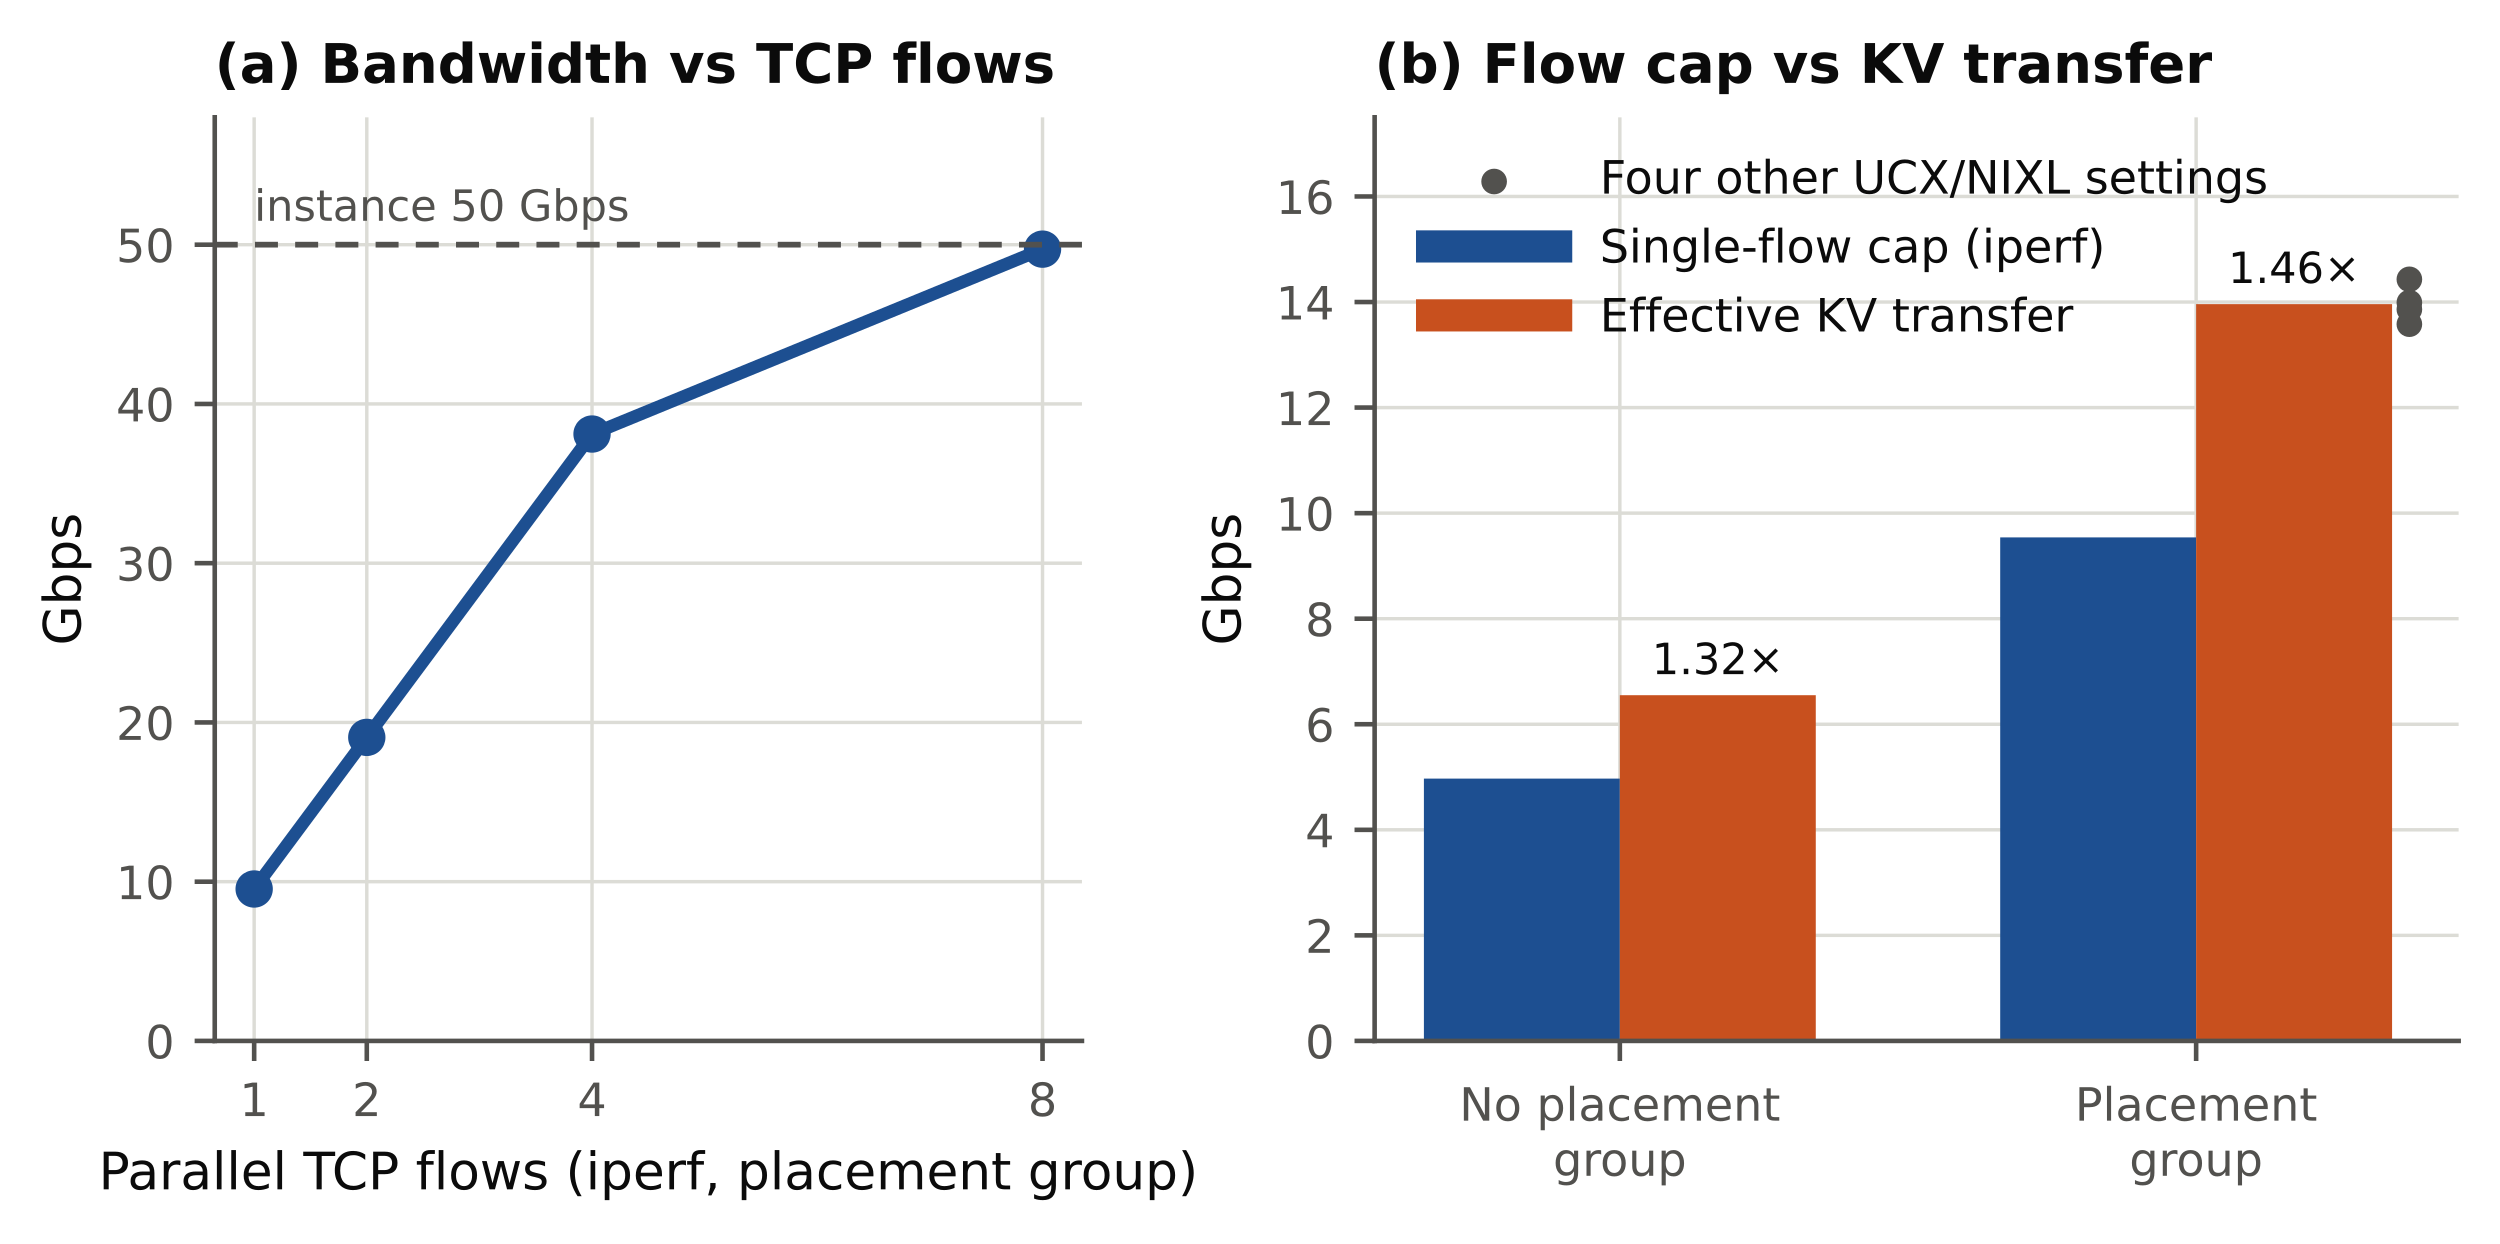
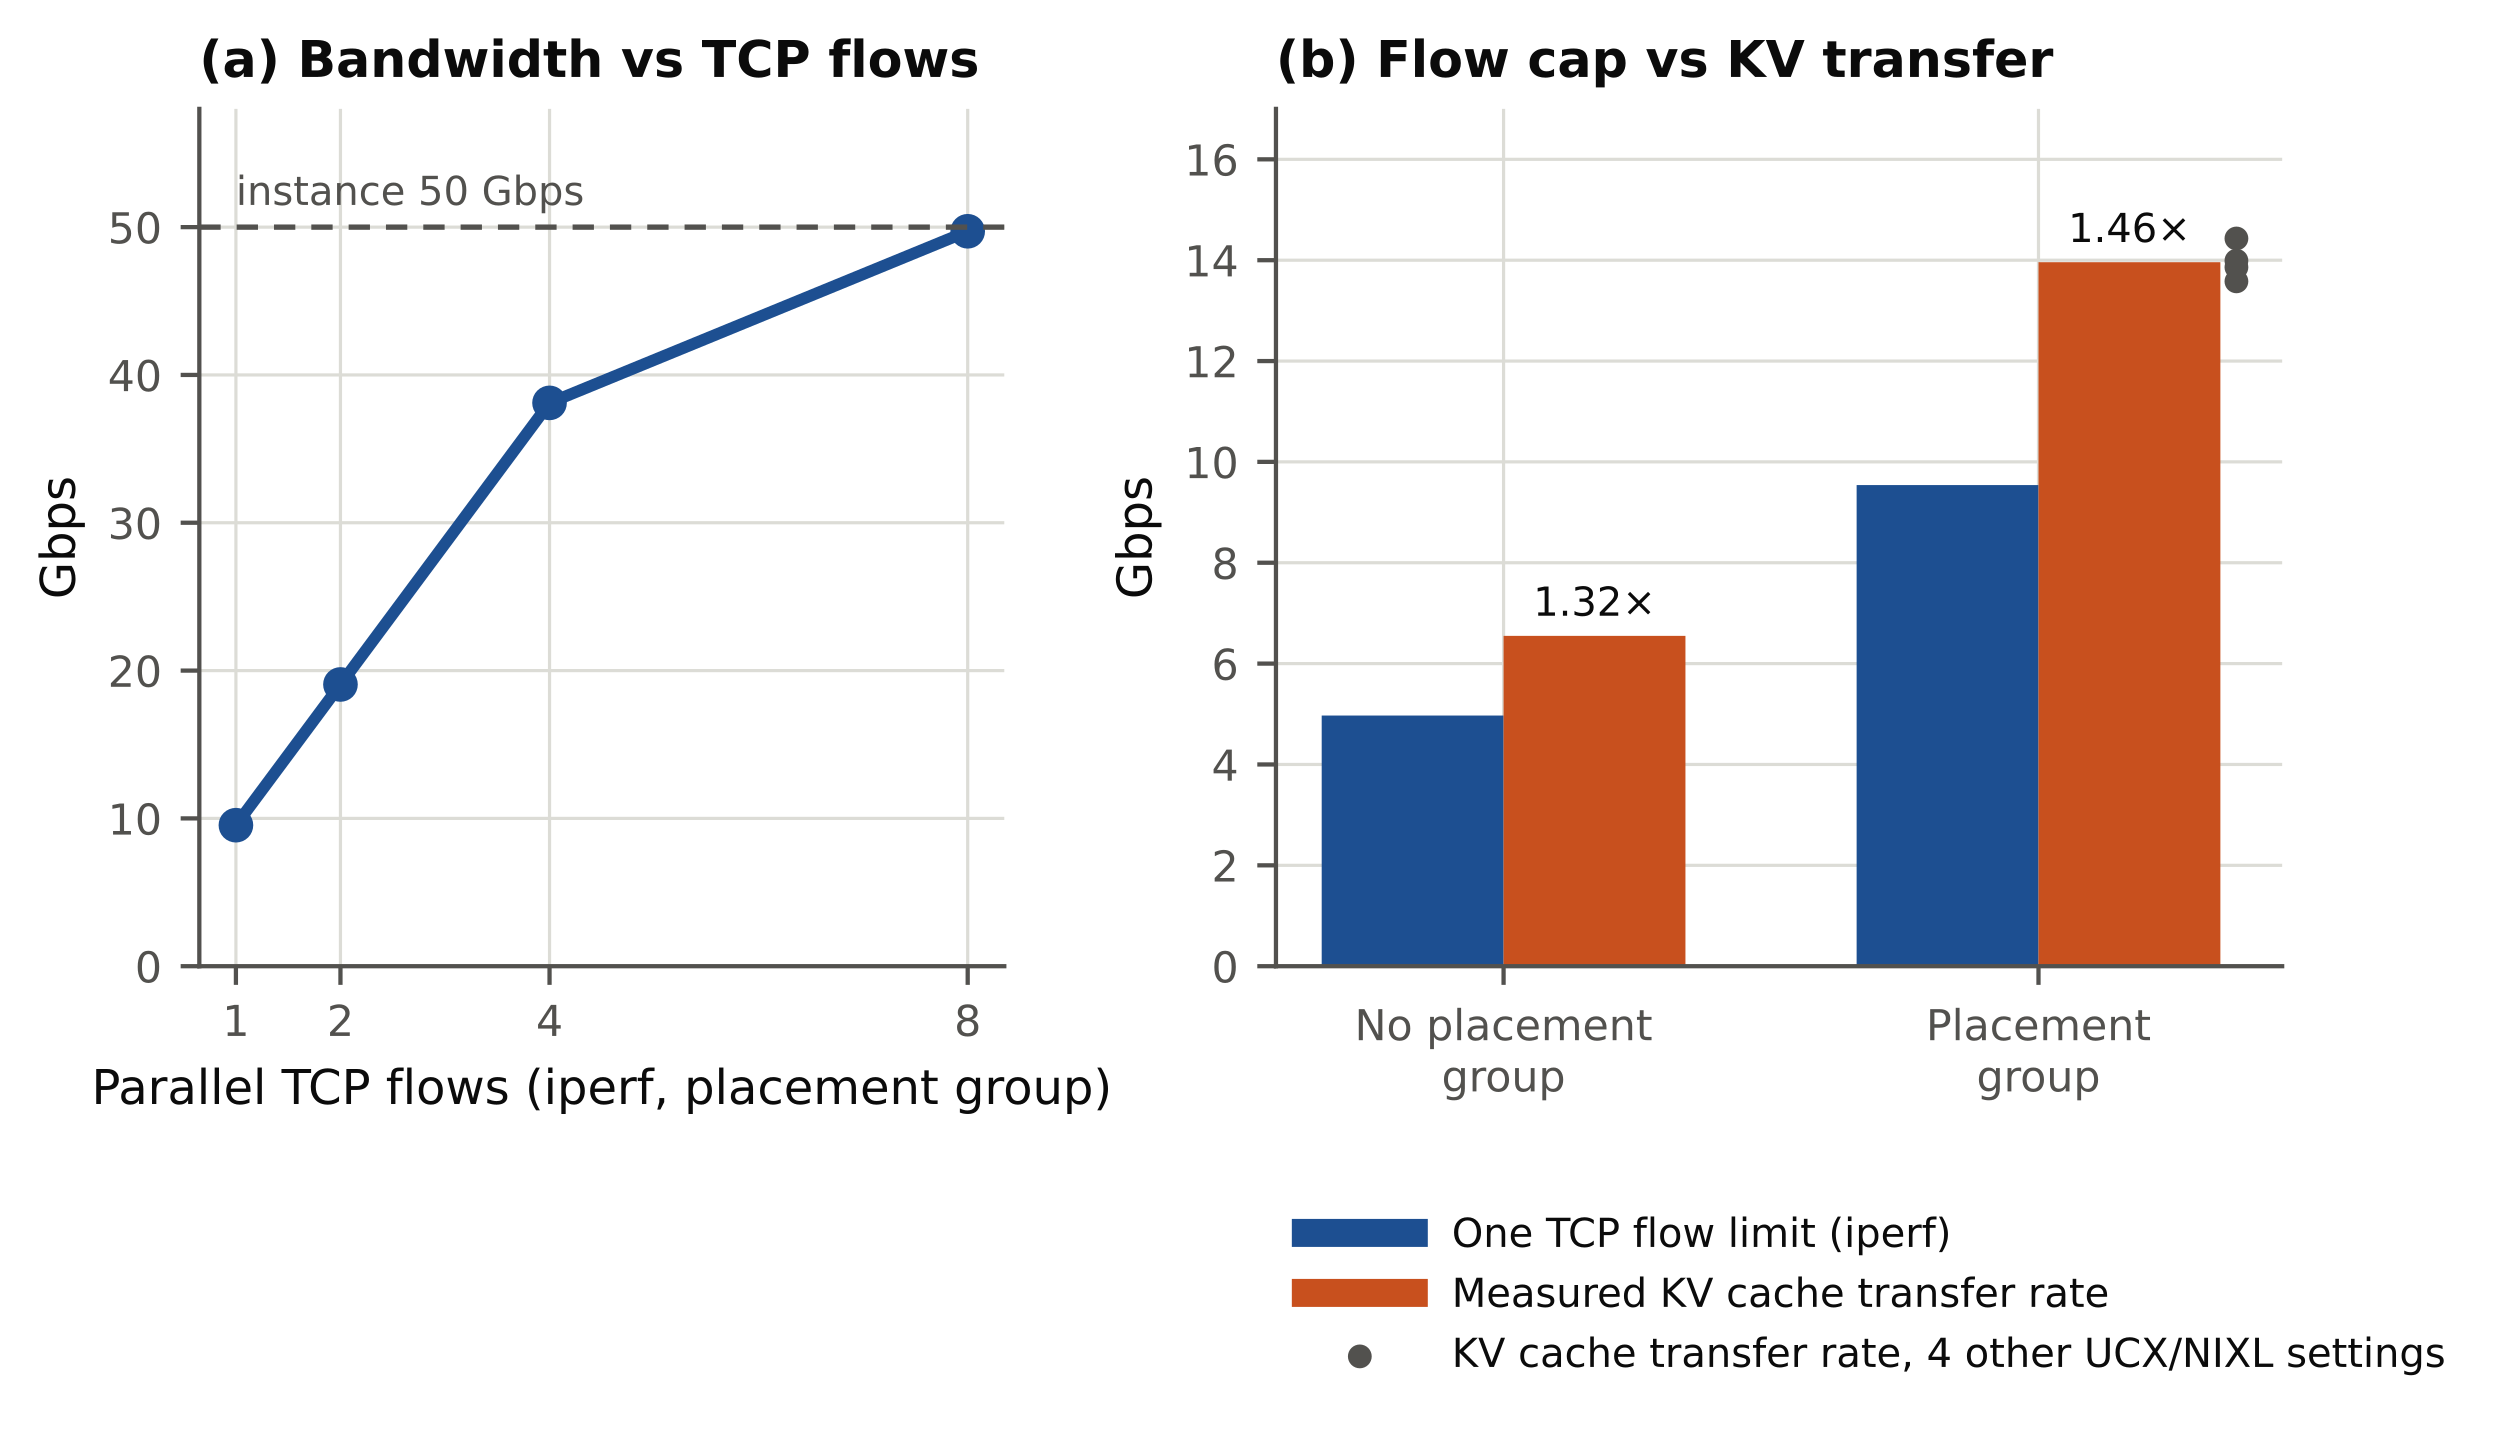
- <svg xmlns="http://www.w3.org/2000/svg" xmlns:xlink="http://www.w3.org/1999/xlink" width="435.181pt" height="216.395pt" viewBox="0 0 435.181 216.395" version="1.1">
+ <svg xmlns="http://www.w3.org/2000/svg" xmlns:xlink="http://www.w3.org/1999/xlink" width="468.833pt" height="268.34pt" viewBox="0 0 468.833 268.34" version="1.1">
  <defs>
    <style type="text/css">*{stroke-linejoin: round; stroke-linecap: butt}</style>
  </defs>
  <g id="figure_1">
    <g id="patch_1">
-       <path d="M 0 216.395  L 435.181 216.395  L 435.181 0  L 0 0  L 0 216.395  z " style="fill: none" />
+       <path d="M 0 268.34  L 468.833 268.34  L 468.833 0  L 0 0  L 0 268.34  z " style="fill: none" />
    </g>
    <g id="axes_1">
      <g id="patch_2">
        <path d="M 37.381 181.195  L 188.337 181.195  L 188.337 20.419  L 37.381 20.419  L 37.381 181.195  z " style="fill: none" />
      </g>
      <g id="matplotlib.axis_1">
        <g id="xtick_1">
          <g id="line2d_1">
-             <path d="M 44.242 181.195  L 44.242 20.419  " clip-path="url(#p8847a72944)" style="fill: none; stroke: #dcdcd6; stroke-width: 0.6; stroke-linecap: square" />
+             <path d="M 44.242 181.195  L 44.242 20.419  " clip-path="url(#p0280e022f6)" style="fill: none; stroke: #dcdcd6; stroke-width: 0.6; stroke-linecap: square" />
          </g>
          <g id="line2d_2">
            <defs>
-               <path id="m0e42681304" d="M 0 0  L 0 3.5  " style="stroke: #52514e; stroke-width: 0.8" />
+               <path id="m53246db616" d="M 0 0  L 0 3.5  " style="stroke: #52514e; stroke-width: 0.8" />
            </defs>
            <g>
-               <use xlink:href="#m0e42681304" x="44.242" y="181.195" style="fill: #52514e; stroke: #52514e; stroke-width: 0.8" />
+               <use xlink:href="#m53246db616" x="44.242" y="181.195" style="fill: #52514e; stroke: #52514e; stroke-width: 0.8" />
            </g>
          </g>
          <g id="text_1">
            <text style="font-size: 8px; font-family: 'DejaVu Sans', 'Bitstream Vera Sans', 'Computer Modern Sans Serif', 'Lucida Grande', 'Verdana', 'Geneva', 'Lucid', 'Arial', 'Helvetica', 'Avant Garde', sans-serif; text-anchor: middle; fill: #52514e" x="44.242" y="194.273" transform="rotate(-0 44.24236 194.2726)">1</text>
          </g>
        </g>
        <g id="xtick_2">
          <g id="line2d_3">
-             <path d="M 63.847 181.195  L 63.847 20.419  " clip-path="url(#p8847a72944)" style="fill: none; stroke: #dcdcd6; stroke-width: 0.6; stroke-linecap: square" />
+             <path d="M 63.847 181.195  L 63.847 20.419  " clip-path="url(#p0280e022f6)" style="fill: none; stroke: #dcdcd6; stroke-width: 0.6; stroke-linecap: square" />
          </g>
          <g id="line2d_4">
            <g>
-               <use xlink:href="#m0e42681304" x="63.847" y="181.195" style="fill: #52514e; stroke: #52514e; stroke-width: 0.8" />
+               <use xlink:href="#m53246db616" x="63.847" y="181.195" style="fill: #52514e; stroke: #52514e; stroke-width: 0.8" />
            </g>
          </g>
          <g id="text_2">
            <text style="font-size: 8px; font-family: 'DejaVu Sans', 'Bitstream Vera Sans', 'Computer Modern Sans Serif', 'Lucida Grande', 'Verdana', 'Geneva', 'Lucid', 'Arial', 'Helvetica', 'Avant Garde', sans-serif; text-anchor: middle; fill: #52514e" x="63.847" y="194.273" transform="rotate(-0 63.84711 194.2726)">2</text>
          </g>
        </g>
        <g id="xtick_3">
          <g id="line2d_5">
-             <path d="M 103.057 181.195  L 103.057 20.419  " clip-path="url(#p8847a72944)" style="fill: none; stroke: #dcdcd6; stroke-width: 0.6; stroke-linecap: square" />
+             <path d="M 103.057 181.195  L 103.057 20.419  " clip-path="url(#p0280e022f6)" style="fill: none; stroke: #dcdcd6; stroke-width: 0.6; stroke-linecap: square" />
          </g>
          <g id="line2d_6">
            <g>
-               <use xlink:href="#m0e42681304" x="103.057" y="181.195" style="fill: #52514e; stroke: #52514e; stroke-width: 0.8" />
+               <use xlink:href="#m53246db616" x="103.057" y="181.195" style="fill: #52514e; stroke: #52514e; stroke-width: 0.8" />
            </g>
          </g>
          <g id="text_3">
            <text style="font-size: 8px; font-family: 'DejaVu Sans', 'Bitstream Vera Sans', 'Computer Modern Sans Serif', 'Lucida Grande', 'Verdana', 'Geneva', 'Lucid', 'Arial', 'Helvetica', 'Avant Garde', sans-serif; text-anchor: middle; fill: #52514e" x="103.057" y="194.273" transform="rotate(-0 103.0566 194.2726)">4</text>
          </g>
        </g>
        <g id="xtick_4">
          <g id="line2d_7">
-             <path d="M 181.476 181.195  L 181.476 20.419  " clip-path="url(#p8847a72944)" style="fill: none; stroke: #dcdcd6; stroke-width: 0.6; stroke-linecap: square" />
+             <path d="M 181.476 181.195  L 181.476 20.419  " clip-path="url(#p0280e022f6)" style="fill: none; stroke: #dcdcd6; stroke-width: 0.6; stroke-linecap: square" />
          </g>
          <g id="line2d_8">
            <g>
-               <use xlink:href="#m0e42681304" x="181.476" y="181.195" style="fill: #52514e; stroke: #52514e; stroke-width: 0.8" />
+               <use xlink:href="#m53246db616" x="181.476" y="181.195" style="fill: #52514e; stroke: #52514e; stroke-width: 0.8" />
            </g>
          </g>
          <g id="text_4">
            <text style="font-size: 8px; font-family: 'DejaVu Sans', 'Bitstream Vera Sans', 'Computer Modern Sans Serif', 'Lucida Grande', 'Verdana', 'Geneva', 'Lucid', 'Arial', 'Helvetica', 'Avant Garde', sans-serif; text-anchor: middle; fill: #52514e" x="181.476" y="194.273" transform="rotate(-0 181.4756 194.2726)">8</text>
          </g>
        </g>
        <g id="text_5">
          <text style="font-size: 9px; font-family: 'DejaVu Sans', 'Bitstream Vera Sans', 'Computer Modern Sans Serif', 'Lucida Grande', 'Verdana', 'Geneva', 'Lucid', 'Arial', 'Helvetica', 'Avant Garde', sans-serif; text-anchor: middle; fill: #0b0b0b" x="112.859" y="207.033" transform="rotate(-0 112.859 207.0331)">Parallel TCP flows (iperf, placement group)</text>
        </g>
      </g>
      <g id="matplotlib.axis_2">
        <g id="ytick_1">
          <g id="line2d_9">
-             <path d="M 37.381 181.195  L 188.337 181.195  " clip-path="url(#p8847a72944)" style="fill: none; stroke: #dcdcd6; stroke-width: 0.6; stroke-linecap: square" />
+             <path d="M 37.381 181.195  L 188.337 181.195  " clip-path="url(#p0280e022f6)" style="fill: none; stroke: #dcdcd6; stroke-width: 0.6; stroke-linecap: square" />
          </g>
          <g id="line2d_10">
            <defs>
-               <path id="m0595771723" d="M 0 0  L -3.5 0  " style="stroke: #52514e; stroke-width: 0.8" />
+               <path id="m872644aa3e" d="M 0 0  L -3.5 0  " style="stroke: #52514e; stroke-width: 0.8" />
            </defs>
            <g>
-               <use xlink:href="#m0595771723" x="37.381" y="181.195" style="fill: #52514e; stroke: #52514e; stroke-width: 0.8" />
+               <use xlink:href="#m872644aa3e" x="37.381" y="181.195" style="fill: #52514e; stroke: #52514e; stroke-width: 0.8" />
            </g>
          </g>
          <g id="text_6">
            <text style="font-size: 8px; font-family: 'DejaVu Sans', 'Bitstream Vera Sans', 'Computer Modern Sans Serif', 'Lucida Grande', 'Verdana', 'Geneva', 'Lucid', 'Arial', 'Helvetica', 'Avant Garde', sans-serif; text-anchor: end; fill: #52514e" x="30.381" y="184.234" transform="rotate(-0 30.3807 184.2336)">0</text>
          </g>
        </g>
        <g id="ytick_2">
          <g id="line2d_11">
-             <path d="M 37.381 153.475  L 188.337 153.475  " clip-path="url(#p8847a72944)" style="fill: none; stroke: #dcdcd6; stroke-width: 0.6; stroke-linecap: square" />
+             <path d="M 37.381 153.475  L 188.337 153.475  " clip-path="url(#p0280e022f6)" style="fill: none; stroke: #dcdcd6; stroke-width: 0.6; stroke-linecap: square" />
          </g>
          <g id="line2d_12">
            <g>
-               <use xlink:href="#m0595771723" x="37.381" y="153.475" style="fill: #52514e; stroke: #52514e; stroke-width: 0.8" />
+               <use xlink:href="#m872644aa3e" x="37.381" y="153.475" style="fill: #52514e; stroke: #52514e; stroke-width: 0.8" />
            </g>
          </g>
          <g id="text_7">
            <text style="font-size: 8px; font-family: 'DejaVu Sans', 'Bitstream Vera Sans', 'Computer Modern Sans Serif', 'Lucida Grande', 'Verdana', 'Geneva', 'Lucid', 'Arial', 'Helvetica', 'Avant Garde', sans-serif; text-anchor: end; fill: #52514e" x="30.381" y="156.514" transform="rotate(-0 30.3807 156.5136)">10</text>
          </g>
        </g>
        <g id="ytick_3">
          <g id="line2d_13">
-             <path d="M 37.381 125.755  L 188.337 125.755  " clip-path="url(#p8847a72944)" style="fill: none; stroke: #dcdcd6; stroke-width: 0.6; stroke-linecap: square" />
+             <path d="M 37.381 125.755  L 188.337 125.755  " clip-path="url(#p0280e022f6)" style="fill: none; stroke: #dcdcd6; stroke-width: 0.6; stroke-linecap: square" />
          </g>
          <g id="line2d_14">
            <g>
-               <use xlink:href="#m0595771723" x="37.381" y="125.755" style="fill: #52514e; stroke: #52514e; stroke-width: 0.8" />
+               <use xlink:href="#m872644aa3e" x="37.381" y="125.755" style="fill: #52514e; stroke: #52514e; stroke-width: 0.8" />
            </g>
          </g>
          <g id="text_8">
            <text style="font-size: 8px; font-family: 'DejaVu Sans', 'Bitstream Vera Sans', 'Computer Modern Sans Serif', 'Lucida Grande', 'Verdana', 'Geneva', 'Lucid', 'Arial', 'Helvetica', 'Avant Garde', sans-serif; text-anchor: end; fill: #52514e" x="30.381" y="128.794" transform="rotate(-0 30.3807 128.7936)">20</text>
          </g>
        </g>
        <g id="ytick_4">
          <g id="line2d_15">
-             <path d="M 37.381 98.035  L 188.337 98.035  " clip-path="url(#p8847a72944)" style="fill: none; stroke: #dcdcd6; stroke-width: 0.6; stroke-linecap: square" />
+             <path d="M 37.381 98.035  L 188.337 98.035  " clip-path="url(#p0280e022f6)" style="fill: none; stroke: #dcdcd6; stroke-width: 0.6; stroke-linecap: square" />
          </g>
          <g id="line2d_16">
            <g>
-               <use xlink:href="#m0595771723" x="37.381" y="98.035" style="fill: #52514e; stroke: #52514e; stroke-width: 0.8" />
+               <use xlink:href="#m872644aa3e" x="37.381" y="98.035" style="fill: #52514e; stroke: #52514e; stroke-width: 0.8" />
            </g>
          </g>
          <g id="text_9">
            <text style="font-size: 8px; font-family: 'DejaVu Sans', 'Bitstream Vera Sans', 'Computer Modern Sans Serif', 'Lucida Grande', 'Verdana', 'Geneva', 'Lucid', 'Arial', 'Helvetica', 'Avant Garde', sans-serif; text-anchor: end; fill: #52514e" x="30.381" y="101.074" transform="rotate(-0 30.3807 101.0736)">30</text>
          </g>
        </g>
        <g id="ytick_5">
          <g id="line2d_17">
-             <path d="M 37.381 70.315  L 188.337 70.315  " clip-path="url(#p8847a72944)" style="fill: none; stroke: #dcdcd6; stroke-width: 0.6; stroke-linecap: square" />
+             <path d="M 37.381 70.315  L 188.337 70.315  " clip-path="url(#p0280e022f6)" style="fill: none; stroke: #dcdcd6; stroke-width: 0.6; stroke-linecap: square" />
          </g>
          <g id="line2d_18">
            <g>
-               <use xlink:href="#m0595771723" x="37.381" y="70.315" style="fill: #52514e; stroke: #52514e; stroke-width: 0.8" />
+               <use xlink:href="#m872644aa3e" x="37.381" y="70.315" style="fill: #52514e; stroke: #52514e; stroke-width: 0.8" />
            </g>
          </g>
          <g id="text_10">
            <text style="font-size: 8px; font-family: 'DejaVu Sans', 'Bitstream Vera Sans', 'Computer Modern Sans Serif', 'Lucida Grande', 'Verdana', 'Geneva', 'Lucid', 'Arial', 'Helvetica', 'Avant Garde', sans-serif; text-anchor: end; fill: #52514e" x="30.381" y="73.354" transform="rotate(-0 30.3807 73.35358)">40</text>
          </g>
        </g>
        <g id="ytick_6">
          <g id="line2d_19">
-             <path d="M 37.381 42.595  L 188.337 42.595  " clip-path="url(#p8847a72944)" style="fill: none; stroke: #dcdcd6; stroke-width: 0.6; stroke-linecap: square" />
+             <path d="M 37.381 42.595  L 188.337 42.595  " clip-path="url(#p0280e022f6)" style="fill: none; stroke: #dcdcd6; stroke-width: 0.6; stroke-linecap: square" />
          </g>
          <g id="line2d_20">
            <g>
-               <use xlink:href="#m0595771723" x="37.381" y="42.595" style="fill: #52514e; stroke: #52514e; stroke-width: 0.8" />
+               <use xlink:href="#m872644aa3e" x="37.381" y="42.595" style="fill: #52514e; stroke: #52514e; stroke-width: 0.8" />
            </g>
          </g>
          <g id="text_11">
            <text style="font-size: 8px; font-family: 'DejaVu Sans', 'Bitstream Vera Sans', 'Computer Modern Sans Serif', 'Lucida Grande', 'Verdana', 'Geneva', 'Lucid', 'Arial', 'Helvetica', 'Avant Garde', sans-serif; text-anchor: end; fill: #52514e" x="30.381" y="45.634" transform="rotate(-0 30.3807 45.63358)">50</text>
          </g>
        </g>
        <g id="text_12">
          <text style="font-size: 9px; font-family: 'DejaVu Sans', 'Bitstream Vera Sans', 'Computer Modern Sans Serif', 'Lucida Grande', 'Verdana', 'Geneva', 'Lucid', 'Arial', 'Helvetica', 'Avant Garde', sans-serif; text-anchor: middle; fill: #0b0b0b" x="14.039" y="100.807" transform="rotate(-90 14.03859 100.8065)">Gbps</text>
        </g>
      </g>
      <g id="line2d_21">
-         <path d="M 44.242 154.75  L 63.847 128.36  L 103.057 75.554  L 181.476 43.371  " clip-path="url(#p8847a72944)" style="fill: none; stroke: #1d4f91; stroke-width: 2.2; stroke-linecap: square" />
+         <path d="M 44.242 154.75  L 63.847 128.36  L 103.057 75.554  L 181.476 43.371  " clip-path="url(#p0280e022f6)" style="fill: none; stroke: #1d4f91; stroke-width: 2.2; stroke-linecap: square" />
        <defs>
-           <path id="mf3086f6bd6" d="M 0 2.75  C 0.729 2.75 1.429 2.46 1.945 1.945  C 2.46 1.429 2.75 0.729 2.75 0  C 2.75 -0.729 2.46 -1.429 1.945 -1.945  C 1.429 -2.46 0.729 -2.75 0 -2.75  C -0.729 -2.75 -1.429 -2.46 -1.945 -1.945  C -2.46 -1.429 -2.75 -0.729 -2.75 0  C -2.75 0.729 -2.46 1.429 -1.945 1.945  C -1.429 2.46 -0.729 2.75 0 2.75  z " style="stroke: #1d4f91" />
+           <path id="me054389030" d="M 0 2.75  C 0.729 2.75 1.429 2.46 1.945 1.945  C 2.46 1.429 2.75 0.729 2.75 0  C 2.75 -0.729 2.46 -1.429 1.945 -1.945  C 1.429 -2.46 0.729 -2.75 0 -2.75  C -0.729 -2.75 -1.429 -2.46 -1.945 -1.945  C -2.46 -1.429 -2.75 -0.729 -2.75 0  C -2.75 0.729 -2.46 1.429 -1.945 1.945  C -1.429 2.46 -0.729 2.75 0 2.75  z " style="stroke: #1d4f91" />
        </defs>
-         <g clip-path="url(#p8847a72944)">
-           <use xlink:href="#mf3086f6bd6" x="44.242" y="154.75" style="fill: #1d4f91; stroke: #1d4f91" />
-           <use xlink:href="#mf3086f6bd6" x="63.847" y="128.36" style="fill: #1d4f91; stroke: #1d4f91" />
-           <use xlink:href="#mf3086f6bd6" x="103.057" y="75.554" style="fill: #1d4f91; stroke: #1d4f91" />
-           <use xlink:href="#mf3086f6bd6" x="181.476" y="43.371" style="fill: #1d4f91; stroke: #1d4f91" />
+         <g clip-path="url(#p0280e022f6)">
+           <use xlink:href="#me054389030" x="44.242" y="154.75" style="fill: #1d4f91; stroke: #1d4f91" />
+           <use xlink:href="#me054389030" x="63.847" y="128.36" style="fill: #1d4f91; stroke: #1d4f91" />
+           <use xlink:href="#me054389030" x="103.057" y="75.554" style="fill: #1d4f91; stroke: #1d4f91" />
+           <use xlink:href="#me054389030" x="181.476" y="43.371" style="fill: #1d4f91; stroke: #1d4f91" />
        </g>
      </g>
      <g id="line2d_22">
-         <path d="M 37.381 42.595  L 188.337 42.595  " clip-path="url(#p8847a72944)" style="fill: none; stroke-dasharray: 4,3; stroke-dashoffset: 0; stroke: #52514e" />
+         <path d="M 37.381 42.595  L 188.337 42.595  " clip-path="url(#p0280e022f6)" style="fill: none; stroke-dasharray: 4,3; stroke-dashoffset: 0; stroke: #52514e" />
      </g>
      <g id="patch_3">
        <path d="M 37.381 181.195  L 37.381 20.419  " style="fill: none; stroke: #52514e; stroke-width: 0.8; stroke-linejoin: miter; stroke-linecap: square" />
      </g>
      <g id="patch_4">
        <path d="M 37.381 181.195  L 188.337 181.195  " style="fill: none; stroke: #52514e; stroke-width: 0.8; stroke-linejoin: miter; stroke-linecap: square" />
      </g>
      <g id="text_13">
        <text style="font-size: 7.5px; font-family: 'DejaVu Sans', 'Bitstream Vera Sans', 'Computer Modern Sans Serif', 'Lucida Grande', 'Verdana', 'Geneva', 'Lucid', 'Arial', 'Helvetica', 'Avant Garde', sans-serif; text-anchor: start; fill: #52514e" x="44.242" y="38.437" transform="rotate(-0 44.24236 38.43652)">instance 50 Gbps</text>
      </g>
      <g id="text_14">
        <text style="font-weight: 700; font-size: 9.5px; font-family: 'DejaVu Sans', 'Bitstream Vera Sans', 'Computer Modern Sans Serif', 'Lucida Grande', 'Verdana', 'Geneva', 'Lucid', 'Arial', 'Helvetica', 'Avant Garde', sans-serif; text-anchor: start; fill: #0b0b0b" x="37.381" y="14.419" transform="rotate(-0 37.3807 14.41852)">(a) Bandwidth vs TCP flows</text>
      </g>
    </g>
    <g id="axes_2">
      <g id="patch_5">
        <path d="M 239.285 181.195  L 427.981 181.195  L 427.981 20.419  L 239.285 20.419  L 239.285 181.195  z " style="fill: none" />
      </g>
      <g id="matplotlib.axis_3">
        <g id="xtick_5">
          <g id="line2d_23">
-             <path d="M 281.97 181.195  L 281.97 20.419  " clip-path="url(#p3219ca419d)" style="fill: none; stroke: #dcdcd6; stroke-width: 0.6; stroke-linecap: square" />
+             <path d="M 281.97 181.195  L 281.97 20.419  " clip-path="url(#p4198302d2f)" style="fill: none; stroke: #dcdcd6; stroke-width: 0.6; stroke-linecap: square" />
          </g>
          <g id="line2d_24">
            <g>
-               <use xlink:href="#m0e42681304" x="281.97" y="181.195" style="fill: #52514e; stroke: #52514e; stroke-width: 0.8" />
+               <use xlink:href="#m53246db616" x="281.97" y="181.195" style="fill: #52514e; stroke: #52514e; stroke-width: 0.8" />
            </g>
          </g>
          <g id="text_15">
            <text style="font-size: 8px; font-family: 'DejaVu Sans', 'Bitstream Vera Sans', 'Computer Modern Sans Serif', 'Lucida Grande', 'Verdana', 'Geneva', 'Lucid', 'Arial', 'Helvetica', 'Avant Garde', sans-serif; fill: #52514e" transform="translate(254.0354 195.074)">No placement</text>
            <text style="font-size: 8px; font-family: 'DejaVu Sans', 'Bitstream Vera Sans', 'Computer Modern Sans Serif', 'Lucida Grande', 'Verdana', 'Geneva', 'Lucid', 'Arial', 'Helvetica', 'Avant Garde', sans-serif; fill: #52514e" transform="translate(270.3523 204.6756)">group</text>
          </g>
        </g>
        <g id="xtick_6">
          <g id="line2d_25">
-             <path d="M 382.286 181.195  L 382.286 20.419  " clip-path="url(#p3219ca419d)" style="fill: none; stroke: #dcdcd6; stroke-width: 0.6; stroke-linecap: square" />
+             <path d="M 382.286 181.195  L 382.286 20.419  " clip-path="url(#p4198302d2f)" style="fill: none; stroke: #dcdcd6; stroke-width: 0.6; stroke-linecap: square" />
          </g>
          <g id="line2d_26">
            <g>
-               <use xlink:href="#m0e42681304" x="382.286" y="181.195" style="fill: #52514e; stroke: #52514e; stroke-width: 0.8" />
+               <use xlink:href="#m53246db616" x="382.286" y="181.195" style="fill: #52514e; stroke: #52514e; stroke-width: 0.8" />
            </g>
          </g>
          <g id="text_16">
            <text style="font-size: 8px; font-family: 'DejaVu Sans', 'Bitstream Vera Sans', 'Computer Modern Sans Serif', 'Lucida Grande', 'Verdana', 'Geneva', 'Lucid', 'Arial', 'Helvetica', 'Avant Garde', sans-serif; fill: #52514e" transform="translate(361.1908 195.074)">Placement</text>
            <text style="font-size: 8px; font-family: 'DejaVu Sans', 'Bitstream Vera Sans', 'Computer Modern Sans Serif', 'Lucida Grande', 'Verdana', 'Geneva', 'Lucid', 'Arial', 'Helvetica', 'Avant Garde', sans-serif; fill: #52514e" transform="translate(370.669 204.6756)">group</text>
          </g>
        </g>
      </g>
      <g id="matplotlib.axis_4">
        <g id="ytick_7">
          <g id="line2d_27">
-             <path d="M 239.285 181.195  L 427.981 181.195  " clip-path="url(#p3219ca419d)" style="fill: none; stroke: #dcdcd6; stroke-width: 0.6; stroke-linecap: square" />
+             <path d="M 239.285 181.195  L 427.981 181.195  " clip-path="url(#p4198302d2f)" style="fill: none; stroke: #dcdcd6; stroke-width: 0.6; stroke-linecap: square" />
          </g>
          <g id="line2d_28">
            <g>
-               <use xlink:href="#m0595771723" x="239.285" y="181.195" style="fill: #52514e; stroke: #52514e; stroke-width: 0.8" />
+               <use xlink:href="#m872644aa3e" x="239.285" y="181.195" style="fill: #52514e; stroke: #52514e; stroke-width: 0.8" />
            </g>
          </g>
          <g id="text_17">
            <text style="font-size: 8px; font-family: 'DejaVu Sans', 'Bitstream Vera Sans', 'Computer Modern Sans Serif', 'Lucida Grande', 'Verdana', 'Geneva', 'Lucid', 'Arial', 'Helvetica', 'Avant Garde', sans-serif; text-anchor: end; fill: #52514e" x="232.285" y="184.234" transform="rotate(-0 232.2851 184.2336)">0</text>
          </g>
        </g>
        <g id="ytick_8">
          <g id="line2d_29">
-             <path d="M 239.285 162.82  L 427.981 162.82  " clip-path="url(#p3219ca419d)" style="fill: none; stroke: #dcdcd6; stroke-width: 0.6; stroke-linecap: square" />
+             <path d="M 239.285 162.28  L 427.981 162.28  " clip-path="url(#p4198302d2f)" style="fill: none; stroke: #dcdcd6; stroke-width: 0.6; stroke-linecap: square" />
          </g>
          <g id="line2d_30">
            <g>
-               <use xlink:href="#m0595771723" x="239.285" y="162.82" style="fill: #52514e; stroke: #52514e; stroke-width: 0.8" />
+               <use xlink:href="#m872644aa3e" x="239.285" y="162.28" style="fill: #52514e; stroke: #52514e; stroke-width: 0.8" />
            </g>
          </g>
          <g id="text_18">
-             <text style="font-size: 8px; font-family: 'DejaVu Sans', 'Bitstream Vera Sans', 'Computer Modern Sans Serif', 'Lucida Grande', 'Verdana', 'Geneva', 'Lucid', 'Arial', 'Helvetica', 'Avant Garde', sans-serif; text-anchor: end; fill: #52514e" x="232.285" y="165.859" transform="rotate(-0 232.2851 165.8592)">2</text>
+             <text style="font-size: 8px; font-family: 'DejaVu Sans', 'Bitstream Vera Sans', 'Computer Modern Sans Serif', 'Lucida Grande', 'Verdana', 'Geneva', 'Lucid', 'Arial', 'Helvetica', 'Avant Garde', sans-serif; text-anchor: end; fill: #52514e" x="232.285" y="165.319" transform="rotate(-0 232.2851 165.3188)">2</text>
          </g>
        </g>
        <g id="ytick_9">
          <g id="line2d_31">
-             <path d="M 239.285 144.446  L 427.981 144.446  " clip-path="url(#p3219ca419d)" style="fill: none; stroke: #dcdcd6; stroke-width: 0.6; stroke-linecap: square" />
+             <path d="M 239.285 143.365  L 427.981 143.365  " clip-path="url(#p4198302d2f)" style="fill: none; stroke: #dcdcd6; stroke-width: 0.6; stroke-linecap: square" />
          </g>
          <g id="line2d_32">
            <g>
-               <use xlink:href="#m0595771723" x="239.285" y="144.446" style="fill: #52514e; stroke: #52514e; stroke-width: 0.8" />
+               <use xlink:href="#m872644aa3e" x="239.285" y="143.365" style="fill: #52514e; stroke: #52514e; stroke-width: 0.8" />
            </g>
          </g>
          <g id="text_19">
-             <text style="font-size: 8px; font-family: 'DejaVu Sans', 'Bitstream Vera Sans', 'Computer Modern Sans Serif', 'Lucida Grande', 'Verdana', 'Geneva', 'Lucid', 'Arial', 'Helvetica', 'Avant Garde', sans-serif; text-anchor: end; fill: #52514e" x="232.285" y="147.485" transform="rotate(-0 232.2851 147.4848)">4</text>
+             <text style="font-size: 8px; font-family: 'DejaVu Sans', 'Bitstream Vera Sans', 'Computer Modern Sans Serif', 'Lucida Grande', 'Verdana', 'Geneva', 'Lucid', 'Arial', 'Helvetica', 'Avant Garde', sans-serif; text-anchor: end; fill: #52514e" x="232.285" y="146.404" transform="rotate(-0 232.2851 146.4039)">4</text>
          </g>
        </g>
        <g id="ytick_10">
          <g id="line2d_33">
-             <path d="M 239.285 126.071  L 427.981 126.071  " clip-path="url(#p3219ca419d)" style="fill: none; stroke: #dcdcd6; stroke-width: 0.6; stroke-linecap: square" />
+             <path d="M 239.285 124.45  L 427.981 124.45  " clip-path="url(#p4198302d2f)" style="fill: none; stroke: #dcdcd6; stroke-width: 0.6; stroke-linecap: square" />
          </g>
          <g id="line2d_34">
            <g>
-               <use xlink:href="#m0595771723" x="239.285" y="126.071" style="fill: #52514e; stroke: #52514e; stroke-width: 0.8" />
+               <use xlink:href="#m872644aa3e" x="239.285" y="124.45" style="fill: #52514e; stroke: #52514e; stroke-width: 0.8" />
            </g>
          </g>
          <g id="text_20">
-             <text style="font-size: 8px; font-family: 'DejaVu Sans', 'Bitstream Vera Sans', 'Computer Modern Sans Serif', 'Lucida Grande', 'Verdana', 'Geneva', 'Lucid', 'Arial', 'Helvetica', 'Avant Garde', sans-serif; text-anchor: end; fill: #52514e" x="232.285" y="129.11" transform="rotate(-0 232.2851 129.1104)">6</text>
+             <text style="font-size: 8px; font-family: 'DejaVu Sans', 'Bitstream Vera Sans', 'Computer Modern Sans Serif', 'Lucida Grande', 'Verdana', 'Geneva', 'Lucid', 'Arial', 'Helvetica', 'Avant Garde', sans-serif; text-anchor: end; fill: #52514e" x="232.285" y="127.489" transform="rotate(-0 232.2851 127.4891)">6</text>
          </g>
        </g>
        <g id="ytick_11">
          <g id="line2d_35">
-             <path d="M 239.285 107.697  L 427.981 107.697  " clip-path="url(#p3219ca419d)" style="fill: none; stroke: #dcdcd6; stroke-width: 0.6; stroke-linecap: square" />
+             <path d="M 239.285 105.535  L 427.981 105.535  " clip-path="url(#p4198302d2f)" style="fill: none; stroke: #dcdcd6; stroke-width: 0.6; stroke-linecap: square" />
          </g>
          <g id="line2d_36">
            <g>
-               <use xlink:href="#m0595771723" x="239.285" y="107.697" style="fill: #52514e; stroke: #52514e; stroke-width: 0.8" />
+               <use xlink:href="#m872644aa3e" x="239.285" y="105.535" style="fill: #52514e; stroke: #52514e; stroke-width: 0.8" />
            </g>
          </g>
          <g id="text_21">
-             <text style="font-size: 8px; font-family: 'DejaVu Sans', 'Bitstream Vera Sans', 'Computer Modern Sans Serif', 'Lucida Grande', 'Verdana', 'Geneva', 'Lucid', 'Arial', 'Helvetica', 'Avant Garde', sans-serif; text-anchor: end; fill: #52514e" x="232.285" y="110.736" transform="rotate(-0 232.2851 110.736)">8</text>
+             <text style="font-size: 8px; font-family: 'DejaVu Sans', 'Bitstream Vera Sans', 'Computer Modern Sans Serif', 'Lucida Grande', 'Verdana', 'Geneva', 'Lucid', 'Arial', 'Helvetica', 'Avant Garde', sans-serif; text-anchor: end; fill: #52514e" x="232.285" y="108.574" transform="rotate(-0 232.2851 108.5743)">8</text>
          </g>
        </g>
        <g id="ytick_12">
          <g id="line2d_37">
-             <path d="M 239.285 89.323  L 427.981 89.323  " clip-path="url(#p3219ca419d)" style="fill: none; stroke: #dcdcd6; stroke-width: 0.6; stroke-linecap: square" />
+             <path d="M 239.285 86.62  L 427.981 86.62  " clip-path="url(#p4198302d2f)" style="fill: none; stroke: #dcdcd6; stroke-width: 0.6; stroke-linecap: square" />
          </g>
          <g id="line2d_38">
            <g>
-               <use xlink:href="#m0595771723" x="239.285" y="89.323" style="fill: #52514e; stroke: #52514e; stroke-width: 0.8" />
+               <use xlink:href="#m872644aa3e" x="239.285" y="86.62" style="fill: #52514e; stroke: #52514e; stroke-width: 0.8" />
            </g>
          </g>
          <g id="text_22">
-             <text style="font-size: 8px; font-family: 'DejaVu Sans', 'Bitstream Vera Sans', 'Computer Modern Sans Serif', 'Lucida Grande', 'Verdana', 'Geneva', 'Lucid', 'Arial', 'Helvetica', 'Avant Garde', sans-serif; text-anchor: end; fill: #52514e" x="232.285" y="92.362" transform="rotate(-0 232.2851 92.36158)">10</text>
+             <text style="font-size: 8px; font-family: 'DejaVu Sans', 'Bitstream Vera Sans', 'Computer Modern Sans Serif', 'Lucida Grande', 'Verdana', 'Geneva', 'Lucid', 'Arial', 'Helvetica', 'Avant Garde', sans-serif; text-anchor: end; fill: #52514e" x="232.285" y="89.659" transform="rotate(-0 232.2851 89.65946)">10</text>
          </g>
        </g>
        <g id="ytick_13">
          <g id="line2d_39">
-             <path d="M 239.285 70.948  L 427.981 70.948  " clip-path="url(#p3219ca419d)" style="fill: none; stroke: #dcdcd6; stroke-width: 0.6; stroke-linecap: square" />
+             <path d="M 239.285 67.706  L 427.981 67.706  " clip-path="url(#p4198302d2f)" style="fill: none; stroke: #dcdcd6; stroke-width: 0.6; stroke-linecap: square" />
          </g>
          <g id="line2d_40">
            <g>
-               <use xlink:href="#m0595771723" x="239.285" y="70.948" style="fill: #52514e; stroke: #52514e; stroke-width: 0.8" />
+               <use xlink:href="#m872644aa3e" x="239.285" y="67.706" style="fill: #52514e; stroke: #52514e; stroke-width: 0.8" />
            </g>
          </g>
          <g id="text_23">
-             <text style="font-size: 8px; font-family: 'DejaVu Sans', 'Bitstream Vera Sans', 'Computer Modern Sans Serif', 'Lucida Grande', 'Verdana', 'Geneva', 'Lucid', 'Arial', 'Helvetica', 'Avant Garde', sans-serif; text-anchor: end; fill: #52514e" x="232.285" y="73.987" transform="rotate(-0 232.2851 73.98718)">12</text>
+             <text style="font-size: 8px; font-family: 'DejaVu Sans', 'Bitstream Vera Sans', 'Computer Modern Sans Serif', 'Lucida Grande', 'Verdana', 'Geneva', 'Lucid', 'Arial', 'Helvetica', 'Avant Garde', sans-serif; text-anchor: end; fill: #52514e" x="232.285" y="70.745" transform="rotate(-0 232.2851 70.74464)">12</text>
          </g>
        </g>
        <g id="ytick_14">
          <g id="line2d_41">
-             <path d="M 239.285 52.574  L 427.981 52.574  " clip-path="url(#p3219ca419d)" style="fill: none; stroke: #dcdcd6; stroke-width: 0.6; stroke-linecap: square" />
+             <path d="M 239.285 48.791  L 427.981 48.791  " clip-path="url(#p4198302d2f)" style="fill: none; stroke: #dcdcd6; stroke-width: 0.6; stroke-linecap: square" />
          </g>
          <g id="line2d_42">
            <g>
-               <use xlink:href="#m0595771723" x="239.285" y="52.574" style="fill: #52514e; stroke: #52514e; stroke-width: 0.8" />
+               <use xlink:href="#m872644aa3e" x="239.285" y="48.791" style="fill: #52514e; stroke: #52514e; stroke-width: 0.8" />
            </g>
          </g>
          <g id="text_24">
-             <text style="font-size: 8px; font-family: 'DejaVu Sans', 'Bitstream Vera Sans', 'Computer Modern Sans Serif', 'Lucida Grande', 'Verdana', 'Geneva', 'Lucid', 'Arial', 'Helvetica', 'Avant Garde', sans-serif; text-anchor: end; fill: #52514e" x="232.285" y="55.613" transform="rotate(-0 232.2851 55.61278)">14</text>
+             <text style="font-size: 8px; font-family: 'DejaVu Sans', 'Bitstream Vera Sans', 'Computer Modern Sans Serif', 'Lucida Grande', 'Verdana', 'Geneva', 'Lucid', 'Arial', 'Helvetica', 'Avant Garde', sans-serif; text-anchor: end; fill: #52514e" x="232.285" y="51.83" transform="rotate(-0 232.2851 51.82981)">14</text>
          </g>
        </g>
        <g id="ytick_15">
          <g id="line2d_43">
-             <path d="M 239.285 34.199  L 427.981 34.199  " clip-path="url(#p3219ca419d)" style="fill: none; stroke: #dcdcd6; stroke-width: 0.6; stroke-linecap: square" />
+             <path d="M 239.285 29.876  L 427.981 29.876  " clip-path="url(#p4198302d2f)" style="fill: none; stroke: #dcdcd6; stroke-width: 0.6; stroke-linecap: square" />
          </g>
          <g id="line2d_44">
            <g>
-               <use xlink:href="#m0595771723" x="239.285" y="34.199" style="fill: #52514e; stroke: #52514e; stroke-width: 0.8" />
+               <use xlink:href="#m872644aa3e" x="239.285" y="29.876" style="fill: #52514e; stroke: #52514e; stroke-width: 0.8" />
            </g>
          </g>
          <g id="text_25">
-             <text style="font-size: 8px; font-family: 'DejaVu Sans', 'Bitstream Vera Sans', 'Computer Modern Sans Serif', 'Lucida Grande', 'Verdana', 'Geneva', 'Lucid', 'Arial', 'Helvetica', 'Avant Garde', sans-serif; text-anchor: end; fill: #52514e" x="232.285" y="37.238" transform="rotate(-0 232.2851 37.23838)">16</text>
+             <text style="font-size: 8px; font-family: 'DejaVu Sans', 'Bitstream Vera Sans', 'Computer Modern Sans Serif', 'Lucida Grande', 'Verdana', 'Geneva', 'Lucid', 'Arial', 'Helvetica', 'Avant Garde', sans-serif; text-anchor: end; fill: #52514e" x="232.285" y="32.915" transform="rotate(-0 232.2851 32.91499)">16</text>
          </g>
        </g>
        <g id="text_26">
          <text style="font-size: 9px; font-family: 'DejaVu Sans', 'Bitstream Vera Sans', 'Computer Modern Sans Serif', 'Lucida Grande', 'Verdana', 'Geneva', 'Lucid', 'Arial', 'Helvetica', 'Avant Garde', sans-serif; text-anchor: middle; fill: #0b0b0b" x="215.943" y="100.807" transform="rotate(-90 215.9429 100.8065)">Gbps</text>
        </g>
      </g>
      <g id="patch_6">
-         <path d="M 247.862 181.195  L 281.97 181.195  L 281.97 135.534  L 247.862 135.534  z " clip-path="url(#p3219ca419d)" style="fill: #1d4f91" />
+         <path d="M 247.862 181.195  L 281.97 181.195  L 281.97 134.191  L 247.862 134.191  z " clip-path="url(#p4198302d2f)" style="fill: #1d4f91" />
      </g>
      <g id="patch_7">
-         <path d="M 348.179 181.195  L 382.286 181.195  L 382.286 93.549  L 348.179 93.549  z " clip-path="url(#p3219ca419d)" style="fill: #1d4f91" />
+         <path d="M 348.179 181.195  L 382.286 181.195  L 382.286 90.971  L 348.179 90.971  z " clip-path="url(#p4198302d2f)" style="fill: #1d4f91" />
      </g>
      <g id="patch_8">
-         <path d="M 281.97 181.195  L 316.077 181.195  L 316.077 121.018  L 281.97 121.018  z " clip-path="url(#p3219ca419d)" style="fill: #c8501e" />
+         <path d="M 281.97 181.195  L 316.077 181.195  L 316.077 119.248  L 281.97 119.248  z " clip-path="url(#p4198302d2f)" style="fill: #c8501e" />
      </g>
      <g id="patch_9">
-         <path d="M 382.286 181.195  L 416.394 181.195  L 416.394 52.941  L 382.286 52.941  z " clip-path="url(#p3219ca419d)" style="fill: #c8501e" />
+         <path d="M 382.286 181.195  L 416.394 181.195  L 416.394 49.169  L 382.286 49.169  z " clip-path="url(#p4198302d2f)" style="fill: #c8501e" />
      </g>
      <g id="patch_10">
        <path d="M 239.285 181.195  L 239.285 20.419  " style="fill: none; stroke: #52514e; stroke-width: 0.8; stroke-linejoin: miter; stroke-linecap: square" />
      </g>
      <g id="patch_11">
        <path d="M 239.285 181.195  L 427.981 181.195  " style="fill: none; stroke: #52514e; stroke-width: 0.8; stroke-linejoin: miter; stroke-linecap: square" />
      </g>
      <g id="text_27">
-         <text style="font-size: 7.5px; font-family: 'DejaVu Sans', 'Bitstream Vera Sans', 'Computer Modern Sans Serif', 'Lucida Grande', 'Verdana', 'Geneva', 'Lucid', 'Arial', 'Helvetica', 'Avant Garde', sans-serif; text-anchor: middle; fill: #0b0b0b" x="299.024" y="117.343" transform="rotate(-0 299.0236 117.3435)">1.32×</text>
+         <text style="font-size: 7.5px; font-family: 'DejaVu Sans', 'Bitstream Vera Sans', 'Computer Modern Sans Serif', 'Lucida Grande', 'Verdana', 'Geneva', 'Lucid', 'Arial', 'Helvetica', 'Avant Garde', sans-serif; text-anchor: middle; fill: #0b0b0b" x="299.024" y="115.466" transform="rotate(-0 299.0236 115.4655)">1.32×</text>
      </g>
      <g id="text_28">
-         <text style="font-size: 7.5px; font-family: 'DejaVu Sans', 'Bitstream Vera Sans', 'Computer Modern Sans Serif', 'Lucida Grande', 'Verdana', 'Geneva', 'Lucid', 'Arial', 'Helvetica', 'Avant Garde', sans-serif; text-anchor: middle; fill: #0b0b0b" x="399.34" y="49.266" transform="rotate(-0 399.3403 49.26632)">1.46×</text>
+         <text style="font-size: 7.5px; font-family: 'DejaVu Sans', 'Bitstream Vera Sans', 'Computer Modern Sans Serif', 'Lucida Grande', 'Verdana', 'Geneva', 'Lucid', 'Arial', 'Helvetica', 'Avant Garde', sans-serif; text-anchor: middle; fill: #0b0b0b" x="399.34" y="45.386" transform="rotate(-0 399.3403 45.38608)">1.46×</text>
      </g>
      <g id="PathCollection_1">
        <defs>
-           <path id="m290a868f85" d="M 0 1.732  C 0.459 1.732 0.9 1.55 1.225 1.225  C 1.55 0.9 1.732 0.459 1.732 0  C 1.732 -0.459 1.55 -0.9 1.225 -1.225  C 0.9 -1.55 0.459 -1.732 0 -1.732  C -0.459 -1.732 -0.9 -1.55 -1.225 -1.225  C -1.55 -0.9 -1.732 -0.459 -1.732 0  C -1.732 0.459 -1.55 0.9 -1.225 1.225  C -0.9 1.55 -0.459 1.732 0 1.732  z " style="stroke: #52514e" />
+           <path id="m58b3795eb5" d="M 0 1.732  C 0.459 1.732 0.9 1.55 1.225 1.225  C 1.55 0.9 1.732 0.459 1.732 0  C 1.732 -0.459 1.55 -0.9 1.225 -1.225  C 0.9 -1.55 0.459 -1.732 0 -1.732  C -0.459 -1.732 -0.9 -1.55 -1.225 -1.225  C -1.55 -0.9 -1.732 -0.459 -1.732 0  C -1.732 0.459 -1.55 0.9 -1.225 1.225  C -0.9 1.55 -0.459 1.732 0 1.732  z " style="stroke: #52514e" />
        </defs>
-         <g clip-path="url(#p3219ca419d)">
-           <use xlink:href="#m290a868f85" x="419.404" y="53.86" style="fill: #52514e; stroke: #52514e" />
-           <use xlink:href="#m290a868f85" x="419.404" y="48.623" style="fill: #52514e; stroke: #52514e" />
-           <use xlink:href="#m290a868f85" x="419.404" y="52.666" style="fill: #52514e; stroke: #52514e" />
-           <use xlink:href="#m290a868f85" x="419.404" y="56.432" style="fill: #52514e; stroke: #52514e" />
+         <g clip-path="url(#p4198302d2f)">
+           <use xlink:href="#m58b3795eb5" x="419.404" y="50.115" style="fill: #52514e; stroke: #52514e" />
+           <use xlink:href="#m58b3795eb5" x="419.404" y="44.724" style="fill: #52514e; stroke: #52514e" />
+           <use xlink:href="#m58b3795eb5" x="419.404" y="48.885" style="fill: #52514e; stroke: #52514e" />
+           <use xlink:href="#m58b3795eb5" x="419.404" y="52.763" style="fill: #52514e; stroke: #52514e" />
        </g>
      </g>
      <g id="text_29">
        <text style="font-weight: 700; font-size: 9.5px; font-family: 'DejaVu Sans', 'Bitstream Vera Sans', 'Computer Modern Sans Serif', 'Lucida Grande', 'Verdana', 'Geneva', 'Lucid', 'Arial', 'Helvetica', 'Avant Garde', sans-serif; text-anchor: start; fill: #0b0b0b" x="239.285" y="14.419" transform="rotate(-0 239.2851 14.41852)">(b) Flow cap vs KV transfer</text>
      </g>
      <g id="legend_1">
+         <g id="patch_12">
+           <path d="M 242.261 233.837  L 267.761 233.837  L 267.761 228.587  L 242.261 228.587  z " style="fill: #1d4f91" />
+         </g>
+         <g id="text_30">
+           <text style="font-size: 7.5px; font-family: 'DejaVu Sans', 'Bitstream Vera Sans', 'Computer Modern Sans Serif', 'Lucida Grande', 'Verdana', 'Geneva', 'Lucid', 'Arial', 'Helvetica', 'Avant Garde', sans-serif; text-anchor: start; fill: #0b0b0b" x="272.261" y="233.837" transform="rotate(-0 272.2611 233.8373)">One TCP flow limit (iperf)</text>
+         </g>
+         <g id="patch_13">
+           <path d="M 242.261 245.088  L 267.761 245.088  L 267.761 239.838  L 242.261 239.838  z " style="fill: #c8501e" />
+         </g>
+         <g id="text_31">
+           <text style="font-size: 7.5px; font-family: 'DejaVu Sans', 'Bitstream Vera Sans', 'Computer Modern Sans Serif', 'Lucida Grande', 'Verdana', 'Geneva', 'Lucid', 'Arial', 'Helvetica', 'Avant Garde', sans-serif; text-anchor: start; fill: #0b0b0b" x="272.261" y="245.088" transform="rotate(-0 272.2611 245.0879)">Measured KV cache transfer rate</text>
+         </g>
        <g id="PathCollection_2">
          <g>
-             <use xlink:href="#m290a868f85" x="260.085" y="31.597" style="fill: #52514e; stroke: #52514e" />
-           </g>
-         </g>
-         <g id="text_30">
-           <text style="font-size: 8px; font-family: 'DejaVu Sans', 'Bitstream Vera Sans', 'Computer Modern Sans Serif', 'Lucida Grande', 'Verdana', 'Geneva', 'Lucid', 'Arial', 'Helvetica', 'Avant Garde', sans-serif; text-anchor: start; fill: #0b0b0b" x="278.485" y="33.697" transform="rotate(-0 278.4851 33.69727)">Four other UCX/NIXL settings</text>
-         </g>
-         <g id="patch_12">
-           <path d="M 246.485 45.698  L 273.685 45.698  L 273.685 40.098  L 246.485 40.098  z " style="fill: #1d4f91" />
-         </g>
-         <g id="text_31">
-           <text style="font-size: 8px; font-family: 'DejaVu Sans', 'Bitstream Vera Sans', 'Computer Modern Sans Serif', 'Lucida Grande', 'Verdana', 'Geneva', 'Lucid', 'Arial', 'Helvetica', 'Avant Garde', sans-serif; text-anchor: start; fill: #0b0b0b" x="278.485" y="45.698" transform="rotate(-0 278.4851 45.69789)">Single-flow cap (iperf)</text>
-         </g>
-         <g id="patch_13">
-           <path d="M 246.485 57.699  L 273.685 57.699  L 273.685 52.099  L 246.485 52.099  z " style="fill: #c8501e" />
+             <use xlink:href="#m58b3795eb5" x="255.011" y="254.37" style="fill: #52514e; stroke: #52514e" />
+           </g>
        </g>
        <g id="text_32">
-           <text style="font-size: 8px; font-family: 'DejaVu Sans', 'Bitstream Vera Sans', 'Computer Modern Sans Serif', 'Lucida Grande', 'Verdana', 'Geneva', 'Lucid', 'Arial', 'Helvetica', 'Avant Garde', sans-serif; text-anchor: start; fill: #0b0b0b" x="278.485" y="57.699" transform="rotate(-0 278.4851 57.69852)">Effective KV transfer</text>
+           <text style="font-size: 7.5px; font-family: 'DejaVu Sans', 'Bitstream Vera Sans', 'Computer Modern Sans Serif', 'Lucida Grande', 'Verdana', 'Geneva', 'Lucid', 'Arial', 'Helvetica', 'Avant Garde', sans-serif; text-anchor: start; fill: #0b0b0b" x="272.261" y="256.339" transform="rotate(-0 272.2611 256.3385)">KV cache transfer rate, 4 other UCX/NIXL settings</text>
        </g>
      </g>
    </g>
  </g>
  <defs>
-     <clipPath id="p8847a72944">
+     <clipPath id="p0280e022f6">
      <rect x="37.381" y="20.419" width="150.957" height="160.776" />
    </clipPath>
-     <clipPath id="p3219ca419d">
+     <clipPath id="p4198302d2f">
      <rect x="239.285" y="20.419" width="188.696" height="160.776" />
    </clipPath>
  </defs>
</svg>
